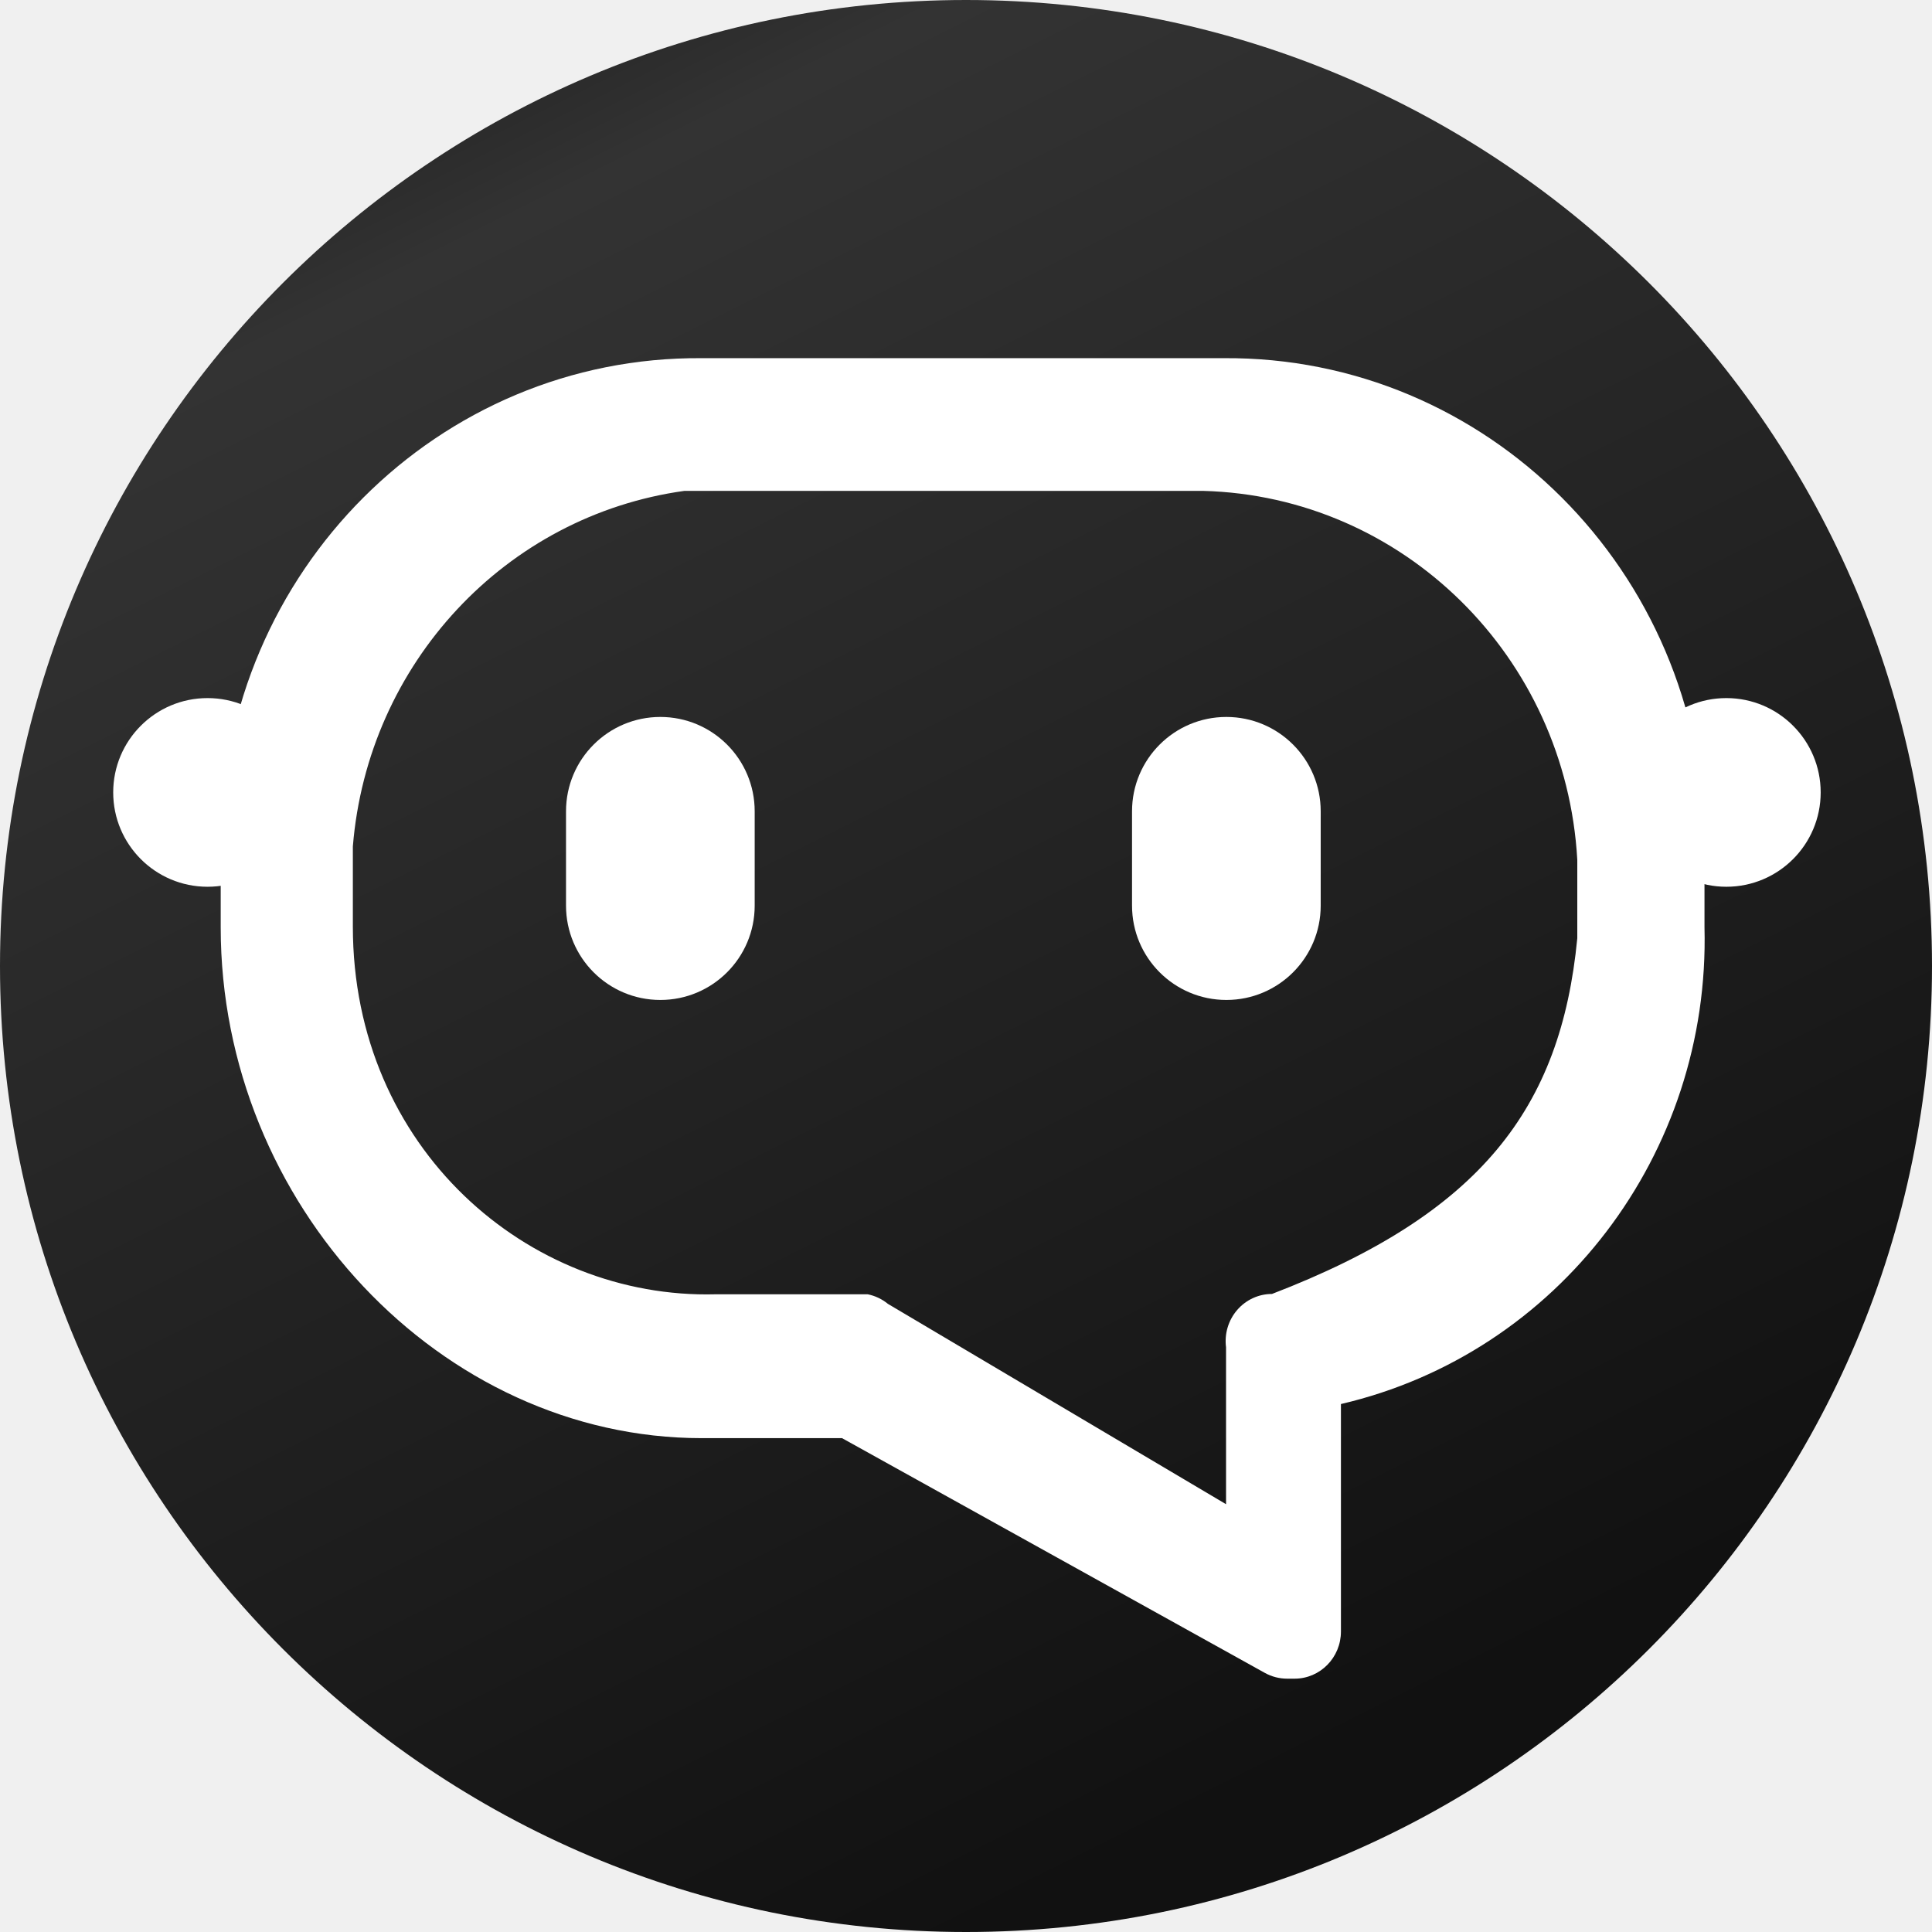
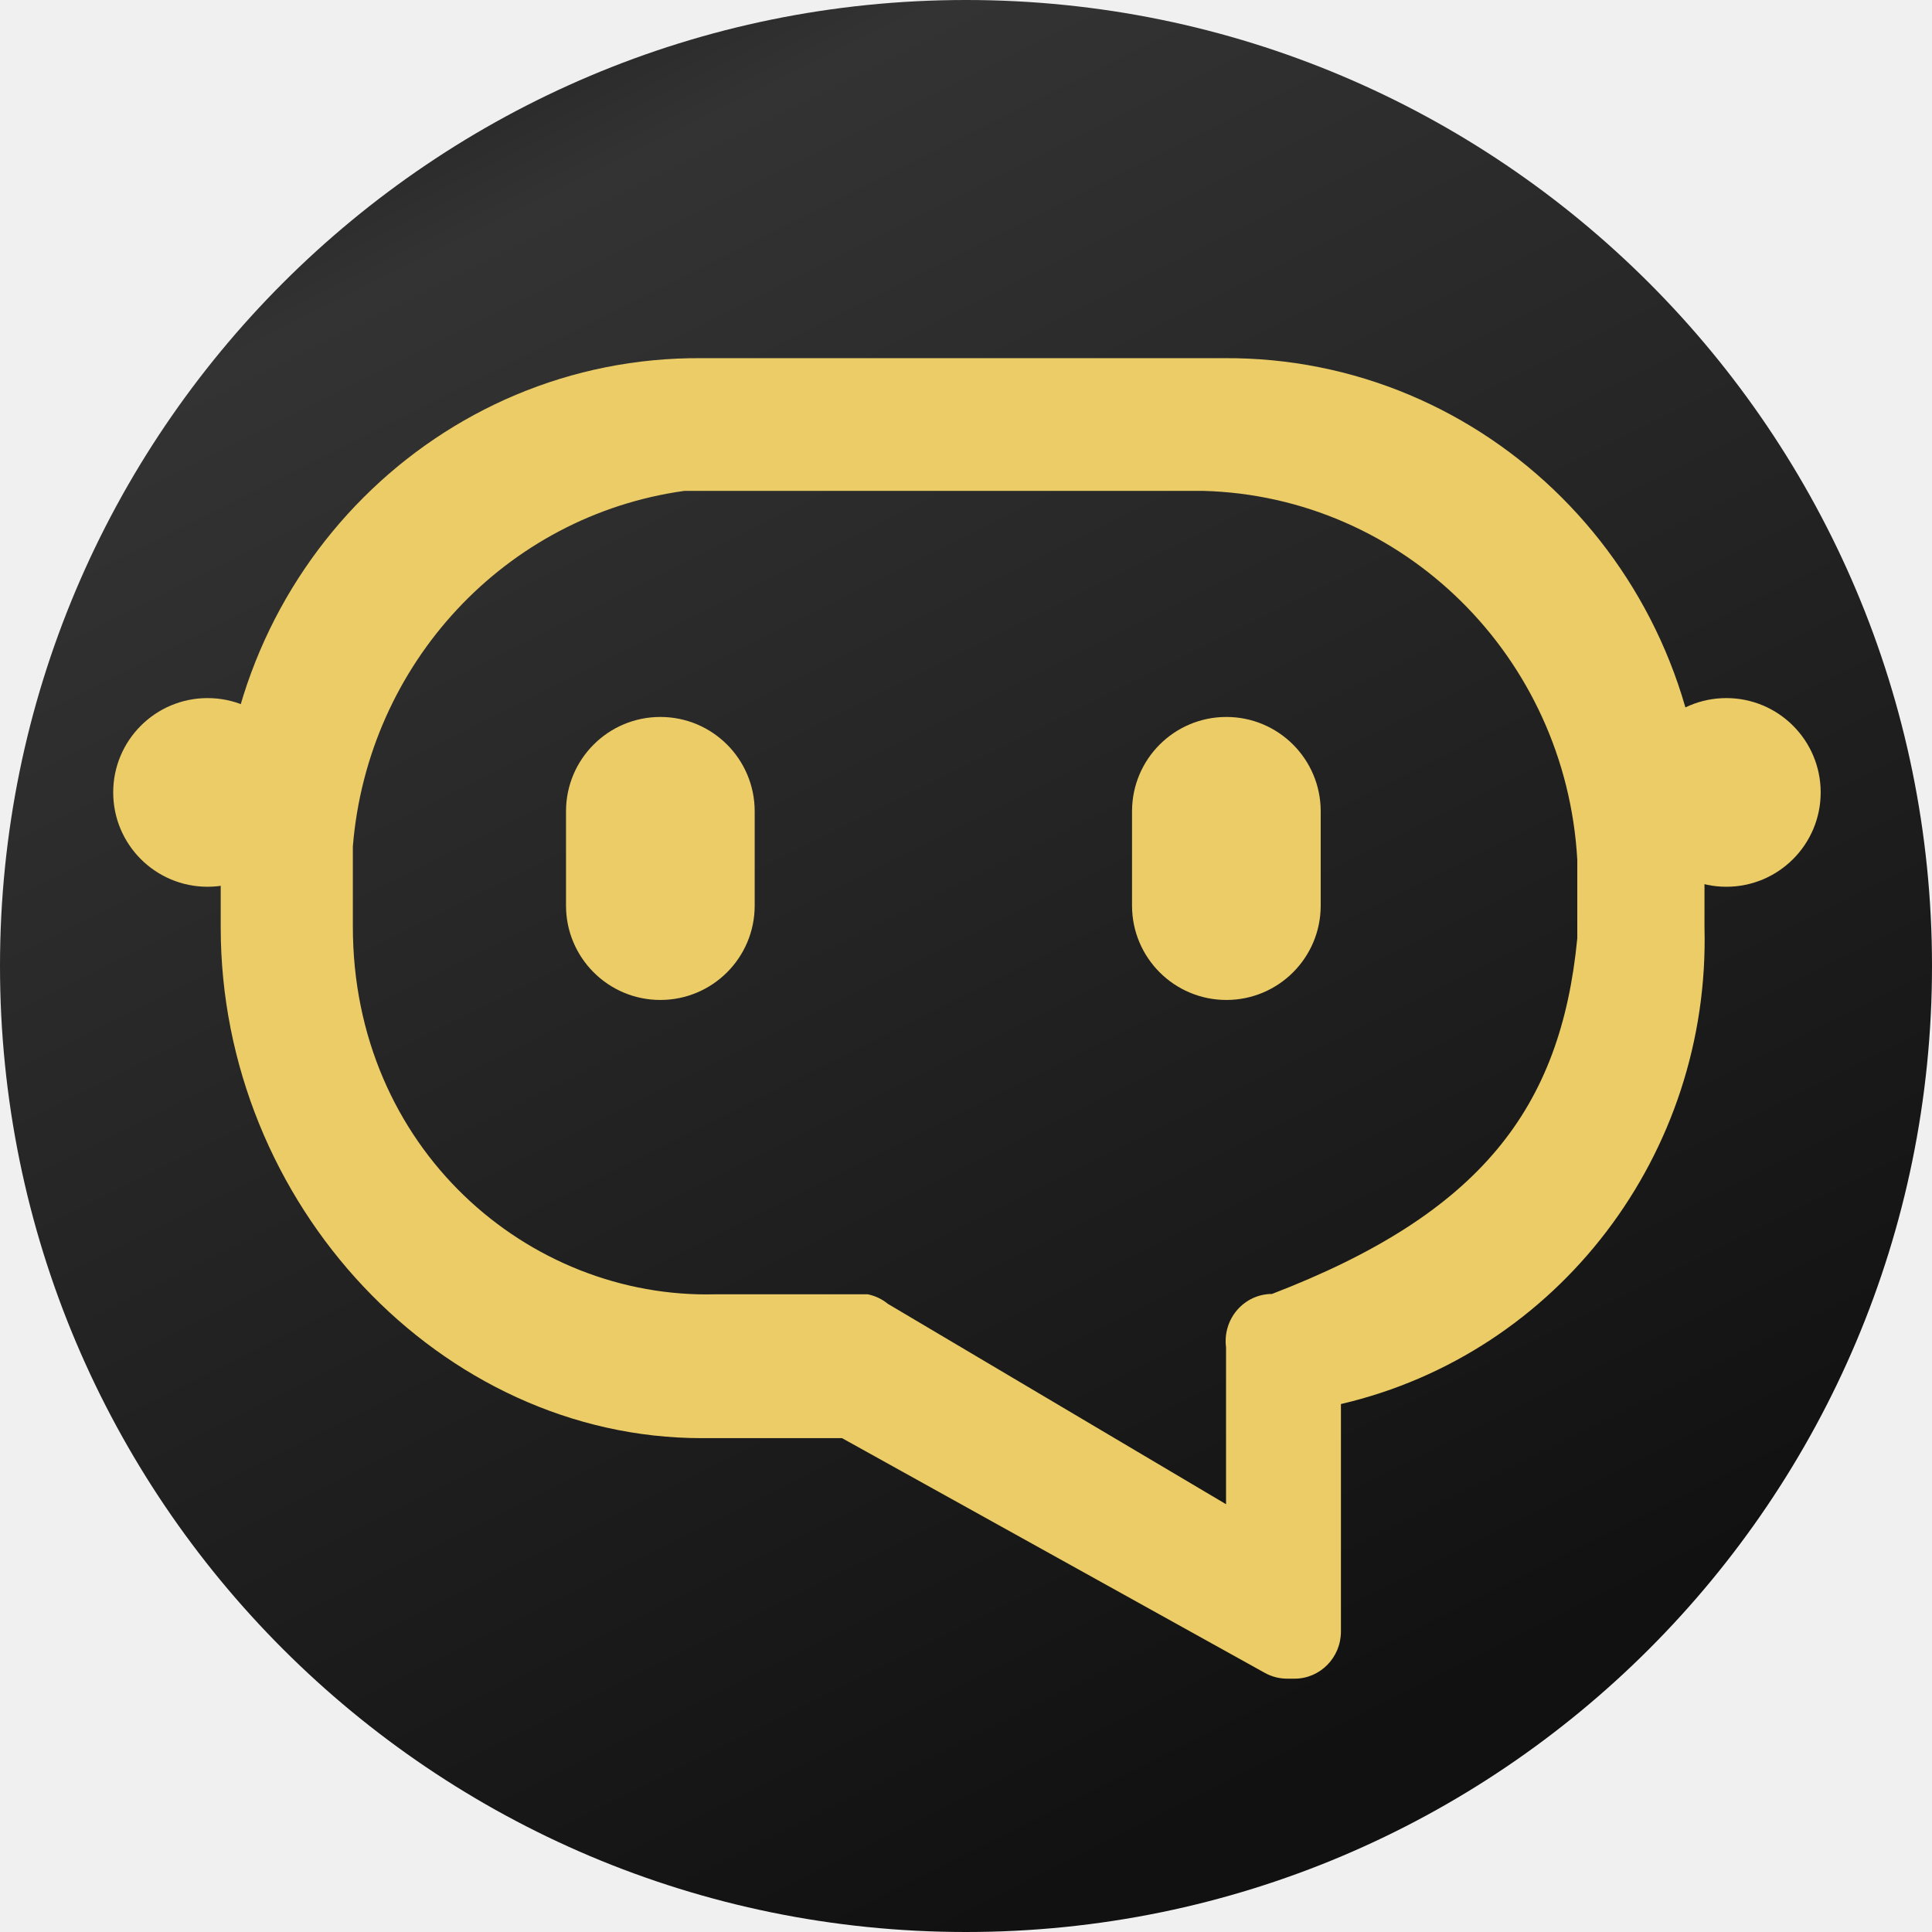
<svg xmlns="http://www.w3.org/2000/svg" version="1.1" viewBox="0 0 1024 1024" width="1024" height="1024">
  <defs>
    <linearGradient id="bgColor" x1="0%" y1="0%" x2="50%" y2="100%">
      <stop offset="0%" style="stop-color:#111111;stop-opacity:1" />
      <stop offset="20%" style="stop-color:#333333;stop-opacity:1" />
      <stop offset="100%" style="stop-color:#111111;stop-opacity:1" />
    </linearGradient>
  </defs>
  <circle cx="512" cy="512" r="512" fill="url(#bgColor)" />
-   <path d="M682.231 889.73a24.724 25.146 0 01-11.821-3.05L446.301 762.249H371.959c-138.216 0-254.977-123.982-254.977-270.685V444.795A253.133 257.462 0 01371.959 189.833H648.439A253.133 257.462 0 01903.416 444.795v46.668A248.218 252.463 0 01710.723 744.171V864.734A24.576 24.996 0 01686.147 889.73ZM362.747 260.175A203.981 207.47 0 00187.019 448.642v42.471c0 117.658 93.084 197.542 192.257 194.887H459.91a24.797 25.221 0 0110.71 5.082l179.208 106.178V714.087a24.576 24.996 0 0124.358-28.268c110.482-42.517 153.109-98.261 161.809-188.512V455.72A203.981 207.47 0 00637.648 260.175H371.447Z" fill="#FFFFFF" />
-   <rect x="60" y="370" width="100" height="100" rx="50" ry="50" fill="#FFFFFF">
+   <path d="M682.231 889.73a24.724 25.146 0 01-11.821-3.05L446.301 762.249H371.959c-138.216 0-254.977-123.982-254.977-270.685V444.795A253.133 257.462 0 01371.959 189.833H648.439A253.133 257.462 0 01903.416 444.795v46.668A248.218 252.463 0 01710.723 744.171V864.734A24.576 24.996 0 01686.147 889.73ZM362.747 260.175A203.981 207.47 0 00187.019 448.642v42.471c0 117.658 93.084 197.542 192.257 194.887H459.91a24.797 25.221 0 0110.71 5.082l179.208 106.178V714.087a24.576 24.996 0 0124.358-28.268c110.482-42.517 153.109-98.261 161.809-188.512V455.72A203.981 207.47 0 00637.648 260.175H371.447Z" fill="#EBCC66" />
+   <rect x="60" y="370" width="100" height="100" rx="50" ry="50" fill="#EBCC66">
    </rect>
-   <rect x="865" y="370" width="100" height="100" rx="50" ry="50" fill="#FFFFFF">
+   <rect x="865" y="370" width="100" height="100" rx="50" ry="50" fill="#EBCC66">
    </rect>
-   <rect x="300" y="380" width="100" height="150" rx="50" ry="50" fill="#FFFFFF">
+   <rect x="300" y="380" width="100" height="150" rx="50" ry="50" fill="#EBCC66">
    <animate attributeName="height" values="150;70;70;150;150;70;70;150;150" keyTimes="0;0.02;0.04;0.06;0.20;0.22;0.24;0.26;1" dur="6s" repeatCount="indefinite" />
    <animate attributeName="y" values="380;420;420;380;380;420;420;380;380" keyTimes="0;0.02;0.04;0.06;0.20;0.22;0.24;0.26;1" dur="6s" repeatCount="indefinite" />
  </rect>
-   <rect x="600" y="380" width="100" height="150" rx="50" ry="50" fill="#FFFFFF">
+   <rect x="600" y="380" width="100" height="150" rx="50" ry="50" fill="#EBCC66">
    <animate attributeName="height" values="150;70;70;150;150;70;70;150;150" keyTimes="0;0.02;0.04;0.06;0.20;0.22;0.24;0.26;1" dur="6s" repeatCount="indefinite" />
    <animate attributeName="y" values="380;420;420;380;380;420;420;380;380" keyTimes="0;0.02;0.04;0.06;0.20;0.22;0.24;0.26;1" dur="6s" repeatCount="indefinite" />
  </rect>
</svg>
